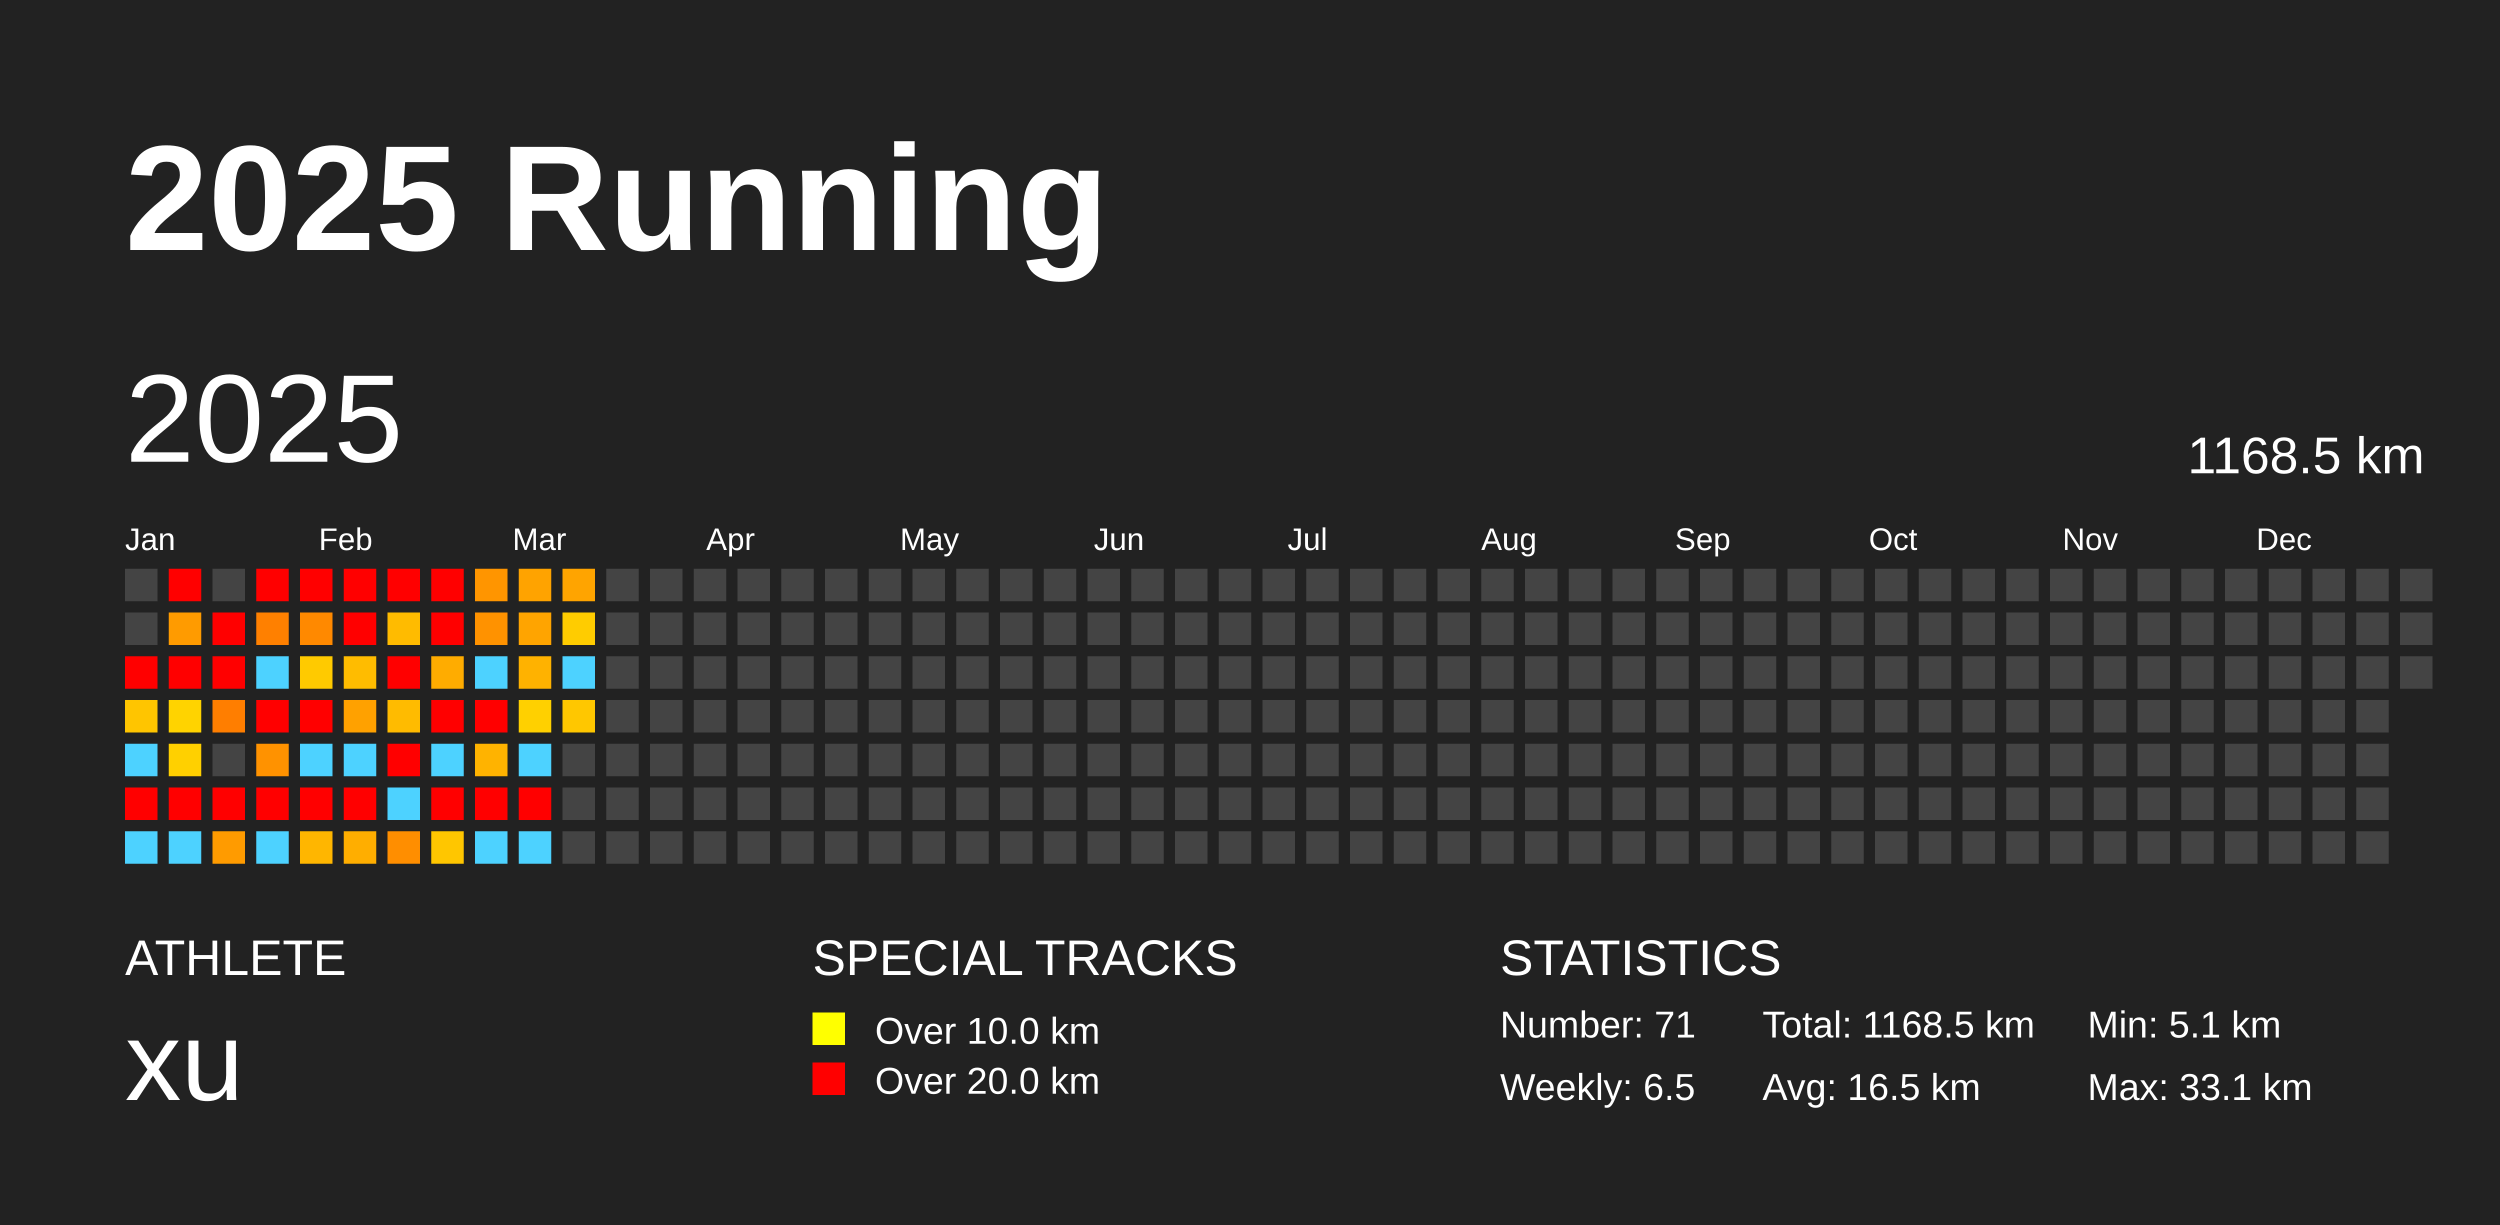
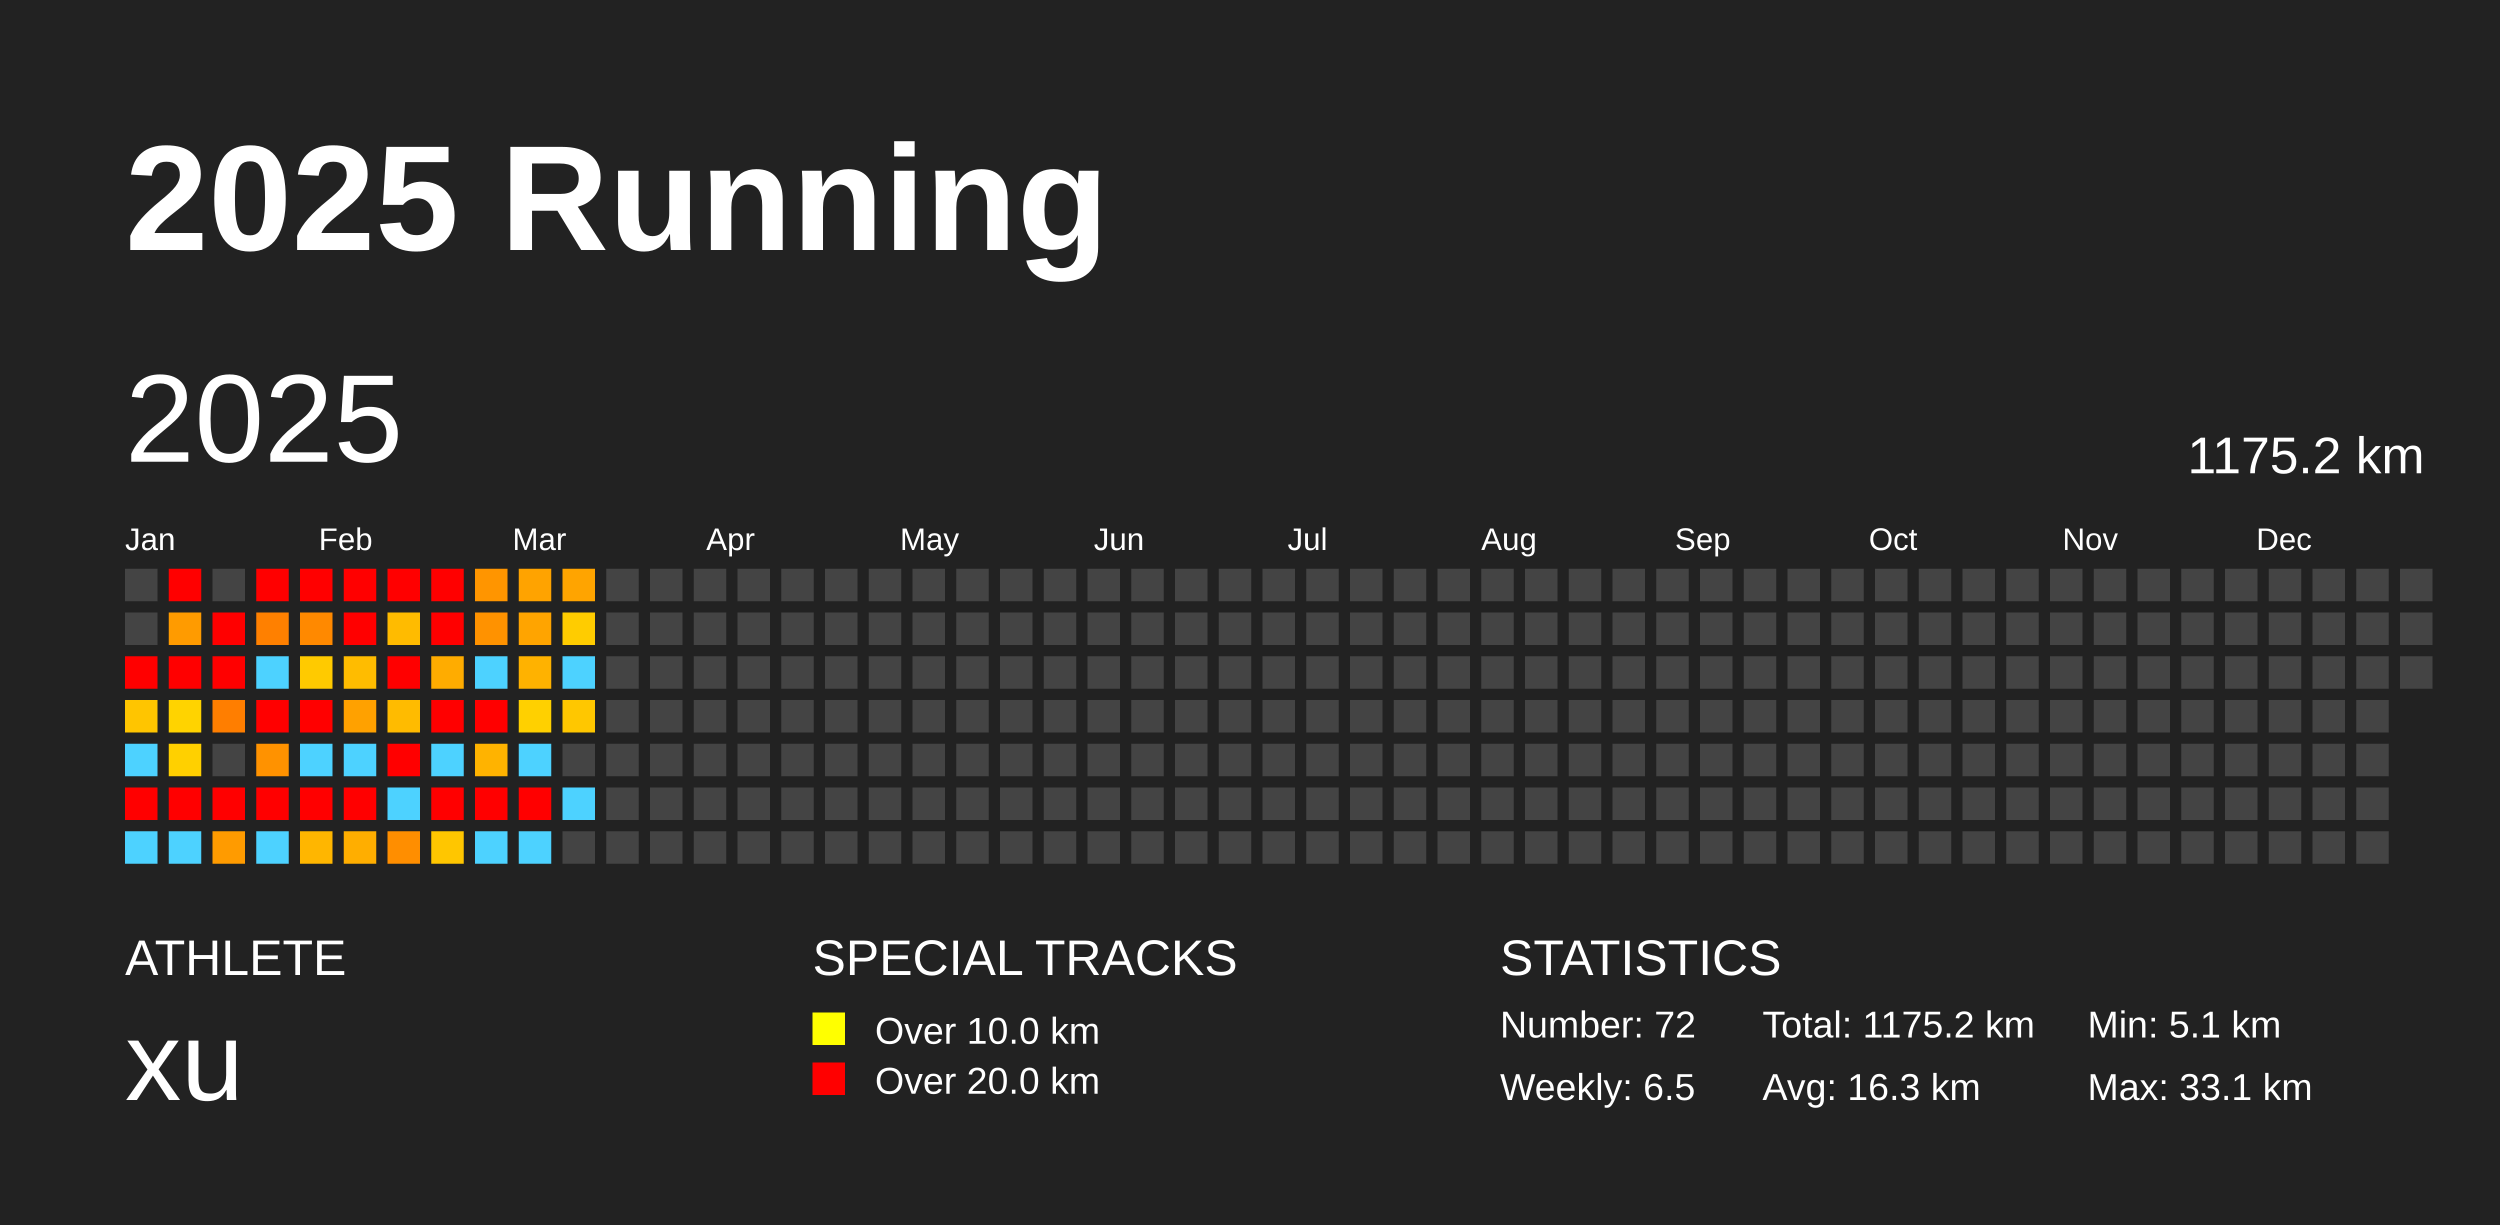
<svg xmlns="http://www.w3.org/2000/svg" baseProfile="full" height="98mm" version="1.1" viewBox="0,0,200,98" width="200mm">
  <defs />
  <rect fill="#222222" height="98" width="200" x="0" y="0" />
  <text fill="#FFFFFF" style="font-size:12px; font-family:Arial; font-weight:bold;" x="10" y="20">2025 Running</text>
  <text fill="#FFFFFF" style="font-size:4px; font-family:Arial" x="10" y="78">ATHLETE</text>
  <text fill="#FFFFFF" style="font-size:9px; font-family:Arial" x="10" y="88">xu</text>
  <text fill="#FFFFFF" style="font-size:4px; font-family:Arial" x="65" y="78">SPECIAL TRACKS</text>
  <rect fill="yellow" height="2.6" width="2.6" x="65" y="81" />
  <text fill="#FFFFFF" style="font-size:3px; font-family:Arial" x="70" y="83.5">Over 10.0 km</text>
  <rect fill="red" height="2.6" width="2.6" x="65" y="85" />
  <text fill="#FFFFFF" style="font-size:3px; font-family:Arial" x="70" y="87.5">Over 20.0 km</text>
  <text fill="#FFFFFF" style="font-size:4px; font-family:Arial" x="120" y="78">STATISTICS</text>
-   <text fill="#FFFFFF" style="font-size:3px; font-family:Arial" x="120" y="83">Number: 71</text>
+   <text fill="#FFFFFF" style="font-size:3px; font-family:Arial" x="120" y="83">Number: 72</text>
  <text fill="#FFFFFF" style="font-size:3px; font-family:Arial" x="120" y="88">Weekly: 6.5</text>
-   <text fill="#FFFFFF" style="font-size:3px; font-family:Arial" x="141" y="83">Total: 1168.5 km</text>
-   <text fill="#FFFFFF" style="font-size:3px; font-family:Arial" x="141" y="88">Avg: 16.5 km</text>
+   <text fill="#FFFFFF" style="font-size:3px; font-family:Arial" x="141" y="83">Total: 1175.2 km</text>
+   <text fill="#FFFFFF" style="font-size:3px; font-family:Arial" x="141" y="88">Avg: 16.3 km</text>
  <text fill="#FFFFFF" style="font-size:3px; font-family:Arial" x="167" y="83">Min: 5.1 km</text>
  <text fill="#FFFFFF" style="font-size:3px; font-family:Arial" x="167" y="88">Max: 33.1 km</text>
  <text dominant-baseline="hanging" fill="#FFFFFF" style="font-size:10.0px; font-family:Arial;" x="10" y="30">2025</text>
-   <text dominant-baseline="hanging" fill="#FFFFFF" style="font-size:4.125px; font-family:Arial;" x="175" y="35">1168.5 km</text>
+   <text dominant-baseline="hanging" fill="#FFFFFF" style="font-size:4.125px; font-family:Arial;" x="175" y="35">1175.2 km</text>
  <text fill="#FFFFFF" style="font-size:2.5px; font-family:Arial" x="10.0" y="44">Jan</text>
  <text fill="#FFFFFF" style="font-size:2.5px; font-family:Arial" x="25.5" y="44">Feb</text>
  <text fill="#FFFFFF" style="font-size:2.5px; font-family:Arial" x="41.0" y="44">Mar</text>
  <text fill="#FFFFFF" style="font-size:2.5px; font-family:Arial" x="56.5" y="44">Apr</text>
  <text fill="#FFFFFF" style="font-size:2.5px; font-family:Arial" x="72.0" y="44">May</text>
  <text fill="#FFFFFF" style="font-size:2.5px; font-family:Arial" x="87.5" y="44">Jun</text>
  <text fill="#FFFFFF" style="font-size:2.5px; font-family:Arial" x="103.0" y="44">Jul</text>
  <text fill="#FFFFFF" style="font-size:2.5px; font-family:Arial" x="118.5" y="44">Aug</text>
  <text fill="#FFFFFF" style="font-size:2.5px; font-family:Arial" x="134.0" y="44">Sep</text>
  <text fill="#FFFFFF" style="font-size:2.5px; font-family:Arial" x="149.5" y="44">Oct</text>
  <text fill="#FFFFFF" style="font-size:2.5px; font-family:Arial" x="165.0" y="44">Nov</text>
  <text fill="#FFFFFF" style="font-size:2.5px; font-family:Arial" x="180.5" y="44">Dec</text>
  <rect fill="#444444" height="2.6" width="2.6" x="10.0" y="45.5" />
  <rect fill="#444444" height="2.6" width="2.6" x="10.0" y="49.0" />
  <rect fill="red" height="2.6" width="2.6" x="10.0" y="52.5" />
  <rect fill="#ffc500" height="2.6" width="2.6" x="10.0" y="56.0" />
  <rect fill="#4dd2ff" height="2.6" width="2.6" x="10.0" y="59.5" />
  <rect fill="red" height="2.6" width="2.6" x="10.0" y="63.0" />
  <rect fill="#4dd2ff" height="2.6" width="2.6" x="10.0" y="66.5" />
  <rect fill="red" height="2.6" width="2.6" x="13.5" y="45.5" />
  <rect fill="#ff9b00" height="2.6" width="2.6" x="13.5" y="49.0" />
  <rect fill="red" height="2.6" width="2.6" x="13.5" y="52.5" />
  <rect fill="#ffd300" height="2.6" width="2.6" x="13.5" y="56.0" />
  <rect fill="#ffd000" height="2.6" width="2.6" x="13.5" y="59.5" />
  <rect fill="red" height="2.6" width="2.6" x="13.5" y="63.0" />
  <rect fill="#4dd2ff" height="2.6" width="2.6" x="13.5" y="66.5" />
  <rect fill="#444444" height="2.6" width="2.6" x="17.0" y="45.5" />
  <rect fill="red" height="2.6" width="2.6" x="17.0" y="49.0" />
  <rect fill="red" height="2.6" width="2.6" x="17.0" y="52.5" />
  <rect fill="#ff7e00" height="2.6" width="2.6" x="17.0" y="56.0" />
  <rect fill="#444444" height="2.6" width="2.6" x="17.0" y="59.5" />
  <rect fill="red" height="2.6" width="2.6" x="17.0" y="63.0" />
  <rect fill="#ff9b00" height="2.6" width="2.6" x="17.0" y="66.5" />
  <rect fill="red" height="2.6" width="2.6" x="20.5" y="45.5" />
  <rect fill="#ff8000" height="2.6" width="2.6" x="20.5" y="49.0" />
  <rect fill="#4dd2ff" height="2.6" width="2.6" x="20.5" y="52.5" />
  <rect fill="red" height="2.6" width="2.6" x="20.5" y="56.0" />
  <rect fill="#ff9200" height="2.6" width="2.6" x="20.5" y="59.5" />
  <rect fill="red" height="2.6" width="2.6" x="20.5" y="63.0" />
  <rect fill="#4dd2ff" height="2.6" width="2.6" x="20.5" y="66.5" />
  <rect fill="red" height="2.6" width="2.6" x="24.0" y="45.5" />
  <rect fill="#ff8900" height="2.6" width="2.6" x="24.0" y="49.0" />
  <rect fill="#ffca00" height="2.6" width="2.6" x="24.0" y="52.5" />
  <rect fill="red" height="2.6" width="2.6" x="24.0" y="56.0" />
  <rect fill="#4dd2ff" height="2.6" width="2.6" x="24.0" y="59.5" />
  <rect fill="red" height="2.6" width="2.6" x="24.0" y="63.0" />
  <rect fill="#ffb600" height="2.6" width="2.6" x="24.0" y="66.5" />
  <rect fill="red" height="2.6" width="2.6" x="27.5" y="45.5" />
  <rect fill="red" height="2.6" width="2.6" x="27.5" y="49.0" />
  <rect fill="#ffbc00" height="2.6" width="2.6" x="27.5" y="52.5" />
  <rect fill="#ffa100" height="2.6" width="2.6" x="27.5" y="56.0" />
  <rect fill="#4dd2ff" height="2.6" width="2.6" x="27.5" y="59.5" />
  <rect fill="red" height="2.6" width="2.6" x="27.5" y="63.0" />
  <rect fill="#ffae00" height="2.6" width="2.6" x="27.5" y="66.5" />
  <rect fill="red" height="2.6" width="2.6" x="31.0" y="45.5" />
  <rect fill="#ffbb00" height="2.6" width="2.6" x="31.0" y="49.0" />
  <rect fill="red" height="2.6" width="2.6" x="31.0" y="52.5" />
  <rect fill="#ffbb00" height="2.6" width="2.6" x="31.0" y="56.0" />
  <rect fill="red" height="2.6" width="2.6" x="31.0" y="59.5" />
  <rect fill="#4dd2ff" height="2.6" width="2.6" x="31.0" y="63.0" />
  <rect fill="#ff8e00" height="2.6" width="2.6" x="31.0" y="66.5" />
  <rect fill="red" height="2.6" width="2.6" x="34.5" y="45.5" />
  <rect fill="red" height="2.6" width="2.6" x="34.5" y="49.0" />
  <rect fill="#ffac00" height="2.6" width="2.6" x="34.5" y="52.5" />
  <rect fill="red" height="2.6" width="2.6" x="34.5" y="56.0" />
  <rect fill="#4dd2ff" height="2.6" width="2.6" x="34.5" y="59.5" />
  <rect fill="red" height="2.6" width="2.6" x="34.5" y="63.0" />
  <rect fill="#ffc600" height="2.6" width="2.6" x="34.5" y="66.5" />
  <rect fill="#ff9500" height="2.6" width="2.6" x="38.0" y="45.5" />
  <rect fill="#ff9200" height="2.6" width="2.6" x="38.0" y="49.0" />
  <rect fill="#4dd2ff" height="2.6" width="2.6" x="38.0" y="52.5" />
  <rect fill="red" height="2.6" width="2.6" x="38.0" y="56.0" />
  <rect fill="#ffb300" height="2.6" width="2.6" x="38.0" y="59.5" />
  <rect fill="red" height="2.6" width="2.6" x="38.0" y="63.0" />
  <rect fill="#4dd2ff" height="2.6" width="2.6" x="38.0" y="66.5" />
  <rect fill="#ffa300" height="2.6" width="2.6" x="41.5" y="45.5" />
  <rect fill="#ffa400" height="2.6" width="2.6" x="41.5" y="49.0" />
  <rect fill="#ffb200" height="2.6" width="2.6" x="41.5" y="52.5" />
  <rect fill="#ffd000" height="2.6" width="2.6" x="41.5" y="56.0" />
  <rect fill="#4dd2ff" height="2.6" width="2.6" x="41.5" y="59.5" />
  <rect fill="red" height="2.6" width="2.6" x="41.5" y="63.0" />
  <rect fill="#4dd2ff" height="2.6" width="2.6" x="41.5" y="66.5" />
  <rect fill="#ffa400" height="2.6" width="2.6" x="45.0" y="45.5" />
  <rect fill="#ffcc00" height="2.6" width="2.6" x="45.0" y="49.0" />
  <rect fill="#4dd2ff" height="2.6" width="2.6" x="45.0" y="52.5" />
  <rect fill="#ffc700" height="2.6" width="2.6" x="45.0" y="56.0" />
  <rect fill="#444444" height="2.6" width="2.6" x="45.0" y="59.5" />
-   <rect fill="#444444" height="2.6" width="2.6" x="45.0" y="63.0" />
+   <rect fill="#4dd2ff" height="2.6" width="2.6" x="45.0" y="63.0" />
  <rect fill="#444444" height="2.6" width="2.6" x="45.0" y="66.5" />
  <rect fill="#444444" height="2.6" width="2.6" x="48.5" y="45.5" />
  <rect fill="#444444" height="2.6" width="2.6" x="48.5" y="49.0" />
  <rect fill="#444444" height="2.6" width="2.6" x="48.5" y="52.5" />
  <rect fill="#444444" height="2.6" width="2.6" x="48.5" y="56.0" />
  <rect fill="#444444" height="2.6" width="2.6" x="48.5" y="59.5" />
  <rect fill="#444444" height="2.6" width="2.6" x="48.5" y="63.0" />
  <rect fill="#444444" height="2.6" width="2.6" x="48.5" y="66.5" />
  <rect fill="#444444" height="2.6" width="2.6" x="52.0" y="45.5" />
  <rect fill="#444444" height="2.6" width="2.6" x="52.0" y="49.0" />
  <rect fill="#444444" height="2.6" width="2.6" x="52.0" y="52.5" />
  <rect fill="#444444" height="2.6" width="2.6" x="52.0" y="56.0" />
  <rect fill="#444444" height="2.6" width="2.6" x="52.0" y="59.5" />
  <rect fill="#444444" height="2.6" width="2.6" x="52.0" y="63.0" />
  <rect fill="#444444" height="2.6" width="2.6" x="52.0" y="66.5" />
  <rect fill="#444444" height="2.6" width="2.6" x="55.5" y="45.5" />
  <rect fill="#444444" height="2.6" width="2.6" x="55.5" y="49.0" />
  <rect fill="#444444" height="2.6" width="2.6" x="55.5" y="52.5" />
  <rect fill="#444444" height="2.6" width="2.6" x="55.5" y="56.0" />
  <rect fill="#444444" height="2.6" width="2.6" x="55.5" y="59.5" />
  <rect fill="#444444" height="2.6" width="2.6" x="55.5" y="63.0" />
  <rect fill="#444444" height="2.6" width="2.6" x="55.5" y="66.5" />
  <rect fill="#444444" height="2.6" width="2.6" x="59.0" y="45.5" />
  <rect fill="#444444" height="2.6" width="2.6" x="59.0" y="49.0" />
  <rect fill="#444444" height="2.6" width="2.6" x="59.0" y="52.5" />
  <rect fill="#444444" height="2.6" width="2.6" x="59.0" y="56.0" />
  <rect fill="#444444" height="2.6" width="2.6" x="59.0" y="59.5" />
  <rect fill="#444444" height="2.6" width="2.6" x="59.0" y="63.0" />
  <rect fill="#444444" height="2.6" width="2.6" x="59.0" y="66.5" />
  <rect fill="#444444" height="2.6" width="2.6" x="62.5" y="45.5" />
  <rect fill="#444444" height="2.6" width="2.6" x="62.5" y="49.0" />
  <rect fill="#444444" height="2.6" width="2.6" x="62.5" y="52.5" />
  <rect fill="#444444" height="2.6" width="2.6" x="62.5" y="56.0" />
  <rect fill="#444444" height="2.6" width="2.6" x="62.5" y="59.5" />
  <rect fill="#444444" height="2.6" width="2.6" x="62.5" y="63.0" />
  <rect fill="#444444" height="2.6" width="2.6" x="62.5" y="66.5" />
  <rect fill="#444444" height="2.6" width="2.6" x="66.0" y="45.5" />
  <rect fill="#444444" height="2.6" width="2.6" x="66.0" y="49.0" />
  <rect fill="#444444" height="2.6" width="2.6" x="66.0" y="52.5" />
  <rect fill="#444444" height="2.6" width="2.6" x="66.0" y="56.0" />
  <rect fill="#444444" height="2.6" width="2.6" x="66.0" y="59.5" />
  <rect fill="#444444" height="2.6" width="2.6" x="66.0" y="63.0" />
  <rect fill="#444444" height="2.6" width="2.6" x="66.0" y="66.5" />
  <rect fill="#444444" height="2.6" width="2.6" x="69.5" y="45.5" />
  <rect fill="#444444" height="2.6" width="2.6" x="69.5" y="49.0" />
  <rect fill="#444444" height="2.6" width="2.6" x="69.5" y="52.5" />
  <rect fill="#444444" height="2.6" width="2.6" x="69.5" y="56.0" />
  <rect fill="#444444" height="2.6" width="2.6" x="69.5" y="59.5" />
  <rect fill="#444444" height="2.6" width="2.6" x="69.5" y="63.0" />
  <rect fill="#444444" height="2.6" width="2.6" x="69.5" y="66.5" />
  <rect fill="#444444" height="2.6" width="2.6" x="73.0" y="45.5" />
  <rect fill="#444444" height="2.6" width="2.6" x="73.0" y="49.0" />
  <rect fill="#444444" height="2.6" width="2.6" x="73.0" y="52.5" />
  <rect fill="#444444" height="2.6" width="2.6" x="73.0" y="56.0" />
  <rect fill="#444444" height="2.6" width="2.6" x="73.0" y="59.5" />
  <rect fill="#444444" height="2.6" width="2.6" x="73.0" y="63.0" />
  <rect fill="#444444" height="2.6" width="2.6" x="73.0" y="66.5" />
  <rect fill="#444444" height="2.6" width="2.6" x="76.5" y="45.5" />
  <rect fill="#444444" height="2.6" width="2.6" x="76.5" y="49.0" />
  <rect fill="#444444" height="2.6" width="2.6" x="76.5" y="52.5" />
  <rect fill="#444444" height="2.6" width="2.6" x="76.5" y="56.0" />
  <rect fill="#444444" height="2.6" width="2.6" x="76.5" y="59.5" />
  <rect fill="#444444" height="2.6" width="2.6" x="76.5" y="63.0" />
  <rect fill="#444444" height="2.6" width="2.6" x="76.5" y="66.5" />
  <rect fill="#444444" height="2.6" width="2.6" x="80.0" y="45.5" />
  <rect fill="#444444" height="2.6" width="2.6" x="80.0" y="49.0" />
  <rect fill="#444444" height="2.6" width="2.6" x="80.0" y="52.5" />
  <rect fill="#444444" height="2.6" width="2.6" x="80.0" y="56.0" />
  <rect fill="#444444" height="2.6" width="2.6" x="80.0" y="59.5" />
  <rect fill="#444444" height="2.6" width="2.6" x="80.0" y="63.0" />
  <rect fill="#444444" height="2.6" width="2.6" x="80.0" y="66.5" />
  <rect fill="#444444" height="2.6" width="2.6" x="83.5" y="45.5" />
  <rect fill="#444444" height="2.6" width="2.6" x="83.5" y="49.0" />
  <rect fill="#444444" height="2.6" width="2.6" x="83.5" y="52.5" />
  <rect fill="#444444" height="2.6" width="2.6" x="83.5" y="56.0" />
  <rect fill="#444444" height="2.6" width="2.6" x="83.5" y="59.5" />
  <rect fill="#444444" height="2.6" width="2.6" x="83.5" y="63.0" />
  <rect fill="#444444" height="2.6" width="2.6" x="83.5" y="66.5" />
  <rect fill="#444444" height="2.6" width="2.6" x="87.0" y="45.5" />
  <rect fill="#444444" height="2.6" width="2.6" x="87.0" y="49.0" />
  <rect fill="#444444" height="2.6" width="2.6" x="87.0" y="52.5" />
  <rect fill="#444444" height="2.6" width="2.6" x="87.0" y="56.0" />
  <rect fill="#444444" height="2.6" width="2.6" x="87.0" y="59.5" />
  <rect fill="#444444" height="2.6" width="2.6" x="87.0" y="63.0" />
  <rect fill="#444444" height="2.6" width="2.6" x="87.0" y="66.5" />
  <rect fill="#444444" height="2.6" width="2.6" x="90.5" y="45.5" />
  <rect fill="#444444" height="2.6" width="2.6" x="90.5" y="49.0" />
  <rect fill="#444444" height="2.6" width="2.6" x="90.5" y="52.5" />
  <rect fill="#444444" height="2.6" width="2.6" x="90.5" y="56.0" />
  <rect fill="#444444" height="2.6" width="2.6" x="90.5" y="59.5" />
  <rect fill="#444444" height="2.6" width="2.6" x="90.5" y="63.0" />
  <rect fill="#444444" height="2.6" width="2.6" x="90.5" y="66.5" />
  <rect fill="#444444" height="2.6" width="2.6" x="94.0" y="45.5" />
  <rect fill="#444444" height="2.6" width="2.6" x="94.0" y="49.0" />
  <rect fill="#444444" height="2.6" width="2.6" x="94.0" y="52.5" />
  <rect fill="#444444" height="2.6" width="2.6" x="94.0" y="56.0" />
  <rect fill="#444444" height="2.6" width="2.6" x="94.0" y="59.5" />
  <rect fill="#444444" height="2.6" width="2.6" x="94.0" y="63.0" />
  <rect fill="#444444" height="2.6" width="2.6" x="94.0" y="66.5" />
  <rect fill="#444444" height="2.6" width="2.6" x="97.5" y="45.5" />
  <rect fill="#444444" height="2.6" width="2.6" x="97.5" y="49.0" />
  <rect fill="#444444" height="2.6" width="2.6" x="97.5" y="52.5" />
  <rect fill="#444444" height="2.6" width="2.6" x="97.5" y="56.0" />
  <rect fill="#444444" height="2.6" width="2.6" x="97.5" y="59.5" />
  <rect fill="#444444" height="2.6" width="2.6" x="97.5" y="63.0" />
  <rect fill="#444444" height="2.6" width="2.6" x="97.5" y="66.5" />
  <rect fill="#444444" height="2.6" width="2.6" x="101.0" y="45.5" />
  <rect fill="#444444" height="2.6" width="2.6" x="101.0" y="49.0" />
  <rect fill="#444444" height="2.6" width="2.6" x="101.0" y="52.5" />
  <rect fill="#444444" height="2.6" width="2.6" x="101.0" y="56.0" />
  <rect fill="#444444" height="2.6" width="2.6" x="101.0" y="59.5" />
  <rect fill="#444444" height="2.6" width="2.6" x="101.0" y="63.0" />
  <rect fill="#444444" height="2.6" width="2.6" x="101.0" y="66.5" />
  <rect fill="#444444" height="2.6" width="2.6" x="104.5" y="45.5" />
  <rect fill="#444444" height="2.6" width="2.6" x="104.5" y="49.0" />
  <rect fill="#444444" height="2.6" width="2.6" x="104.5" y="52.5" />
  <rect fill="#444444" height="2.6" width="2.6" x="104.5" y="56.0" />
  <rect fill="#444444" height="2.6" width="2.6" x="104.5" y="59.5" />
  <rect fill="#444444" height="2.6" width="2.6" x="104.5" y="63.0" />
  <rect fill="#444444" height="2.6" width="2.6" x="104.5" y="66.5" />
  <rect fill="#444444" height="2.6" width="2.6" x="108.0" y="45.5" />
  <rect fill="#444444" height="2.6" width="2.6" x="108.0" y="49.0" />
  <rect fill="#444444" height="2.6" width="2.6" x="108.0" y="52.5" />
  <rect fill="#444444" height="2.6" width="2.6" x="108.0" y="56.0" />
  <rect fill="#444444" height="2.6" width="2.6" x="108.0" y="59.5" />
  <rect fill="#444444" height="2.6" width="2.6" x="108.0" y="63.0" />
  <rect fill="#444444" height="2.6" width="2.6" x="108.0" y="66.5" />
  <rect fill="#444444" height="2.6" width="2.6" x="111.5" y="45.5" />
  <rect fill="#444444" height="2.6" width="2.6" x="111.5" y="49.0" />
  <rect fill="#444444" height="2.6" width="2.6" x="111.5" y="52.5" />
  <rect fill="#444444" height="2.6" width="2.6" x="111.5" y="56.0" />
  <rect fill="#444444" height="2.6" width="2.6" x="111.5" y="59.5" />
  <rect fill="#444444" height="2.6" width="2.6" x="111.5" y="63.0" />
  <rect fill="#444444" height="2.6" width="2.6" x="111.5" y="66.5" />
  <rect fill="#444444" height="2.6" width="2.6" x="115.0" y="45.5" />
  <rect fill="#444444" height="2.6" width="2.6" x="115.0" y="49.0" />
  <rect fill="#444444" height="2.6" width="2.6" x="115.0" y="52.5" />
  <rect fill="#444444" height="2.6" width="2.6" x="115.0" y="56.0" />
  <rect fill="#444444" height="2.6" width="2.6" x="115.0" y="59.5" />
  <rect fill="#444444" height="2.6" width="2.6" x="115.0" y="63.0" />
  <rect fill="#444444" height="2.6" width="2.6" x="115.0" y="66.5" />
  <rect fill="#444444" height="2.6" width="2.6" x="118.5" y="45.5" />
  <rect fill="#444444" height="2.6" width="2.6" x="118.5" y="49.0" />
  <rect fill="#444444" height="2.6" width="2.6" x="118.5" y="52.5" />
  <rect fill="#444444" height="2.6" width="2.6" x="118.5" y="56.0" />
  <rect fill="#444444" height="2.6" width="2.6" x="118.5" y="59.5" />
  <rect fill="#444444" height="2.6" width="2.6" x="118.5" y="63.0" />
  <rect fill="#444444" height="2.6" width="2.6" x="118.5" y="66.5" />
  <rect fill="#444444" height="2.6" width="2.6" x="122.0" y="45.5" />
  <rect fill="#444444" height="2.6" width="2.6" x="122.0" y="49.0" />
  <rect fill="#444444" height="2.6" width="2.6" x="122.0" y="52.5" />
  <rect fill="#444444" height="2.6" width="2.6" x="122.0" y="56.0" />
  <rect fill="#444444" height="2.6" width="2.6" x="122.0" y="59.5" />
  <rect fill="#444444" height="2.6" width="2.6" x="122.0" y="63.0" />
  <rect fill="#444444" height="2.6" width="2.6" x="122.0" y="66.5" />
  <rect fill="#444444" height="2.6" width="2.6" x="125.5" y="45.5" />
  <rect fill="#444444" height="2.6" width="2.6" x="125.5" y="49.0" />
  <rect fill="#444444" height="2.6" width="2.6" x="125.5" y="52.5" />
  <rect fill="#444444" height="2.6" width="2.6" x="125.5" y="56.0" />
  <rect fill="#444444" height="2.6" width="2.6" x="125.5" y="59.5" />
  <rect fill="#444444" height="2.6" width="2.6" x="125.5" y="63.0" />
  <rect fill="#444444" height="2.6" width="2.6" x="125.5" y="66.5" />
  <rect fill="#444444" height="2.6" width="2.6" x="129.0" y="45.5" />
  <rect fill="#444444" height="2.6" width="2.6" x="129.0" y="49.0" />
  <rect fill="#444444" height="2.6" width="2.6" x="129.0" y="52.5" />
  <rect fill="#444444" height="2.6" width="2.6" x="129.0" y="56.0" />
  <rect fill="#444444" height="2.6" width="2.6" x="129.0" y="59.5" />
  <rect fill="#444444" height="2.6" width="2.6" x="129.0" y="63.0" />
  <rect fill="#444444" height="2.6" width="2.6" x="129.0" y="66.5" />
  <rect fill="#444444" height="2.6" width="2.6" x="132.5" y="45.5" />
  <rect fill="#444444" height="2.6" width="2.6" x="132.5" y="49.0" />
  <rect fill="#444444" height="2.6" width="2.6" x="132.5" y="52.5" />
  <rect fill="#444444" height="2.6" width="2.6" x="132.5" y="56.0" />
  <rect fill="#444444" height="2.6" width="2.6" x="132.5" y="59.5" />
  <rect fill="#444444" height="2.6" width="2.6" x="132.5" y="63.0" />
  <rect fill="#444444" height="2.6" width="2.6" x="132.5" y="66.5" />
  <rect fill="#444444" height="2.6" width="2.6" x="136.0" y="45.5" />
  <rect fill="#444444" height="2.6" width="2.6" x="136.0" y="49.0" />
  <rect fill="#444444" height="2.6" width="2.6" x="136.0" y="52.5" />
  <rect fill="#444444" height="2.6" width="2.6" x="136.0" y="56.0" />
  <rect fill="#444444" height="2.6" width="2.6" x="136.0" y="59.5" />
  <rect fill="#444444" height="2.6" width="2.6" x="136.0" y="63.0" />
  <rect fill="#444444" height="2.6" width="2.6" x="136.0" y="66.5" />
  <rect fill="#444444" height="2.6" width="2.6" x="139.5" y="45.5" />
  <rect fill="#444444" height="2.6" width="2.6" x="139.5" y="49.0" />
  <rect fill="#444444" height="2.6" width="2.6" x="139.5" y="52.5" />
  <rect fill="#444444" height="2.6" width="2.6" x="139.5" y="56.0" />
  <rect fill="#444444" height="2.6" width="2.6" x="139.5" y="59.5" />
  <rect fill="#444444" height="2.6" width="2.6" x="139.5" y="63.0" />
  <rect fill="#444444" height="2.6" width="2.6" x="139.5" y="66.5" />
  <rect fill="#444444" height="2.6" width="2.6" x="143.0" y="45.5" />
  <rect fill="#444444" height="2.6" width="2.6" x="143.0" y="49.0" />
  <rect fill="#444444" height="2.6" width="2.6" x="143.0" y="52.5" />
  <rect fill="#444444" height="2.6" width="2.6" x="143.0" y="56.0" />
  <rect fill="#444444" height="2.6" width="2.6" x="143.0" y="59.5" />
  <rect fill="#444444" height="2.6" width="2.6" x="143.0" y="63.0" />
  <rect fill="#444444" height="2.6" width="2.6" x="143.0" y="66.5" />
  <rect fill="#444444" height="2.6" width="2.6" x="146.5" y="45.5" />
  <rect fill="#444444" height="2.6" width="2.6" x="146.5" y="49.0" />
  <rect fill="#444444" height="2.6" width="2.6" x="146.5" y="52.5" />
  <rect fill="#444444" height="2.6" width="2.6" x="146.5" y="56.0" />
  <rect fill="#444444" height="2.6" width="2.6" x="146.5" y="59.5" />
  <rect fill="#444444" height="2.6" width="2.6" x="146.5" y="63.0" />
  <rect fill="#444444" height="2.6" width="2.6" x="146.5" y="66.5" />
  <rect fill="#444444" height="2.6" width="2.6" x="150.0" y="45.5" />
  <rect fill="#444444" height="2.6" width="2.6" x="150.0" y="49.0" />
  <rect fill="#444444" height="2.6" width="2.6" x="150.0" y="52.5" />
  <rect fill="#444444" height="2.6" width="2.6" x="150.0" y="56.0" />
  <rect fill="#444444" height="2.6" width="2.6" x="150.0" y="59.5" />
  <rect fill="#444444" height="2.6" width="2.6" x="150.0" y="63.0" />
  <rect fill="#444444" height="2.6" width="2.6" x="150.0" y="66.5" />
  <rect fill="#444444" height="2.6" width="2.6" x="153.5" y="45.5" />
  <rect fill="#444444" height="2.6" width="2.6" x="153.5" y="49.0" />
  <rect fill="#444444" height="2.6" width="2.6" x="153.5" y="52.5" />
  <rect fill="#444444" height="2.6" width="2.6" x="153.5" y="56.0" />
  <rect fill="#444444" height="2.6" width="2.6" x="153.5" y="59.5" />
  <rect fill="#444444" height="2.6" width="2.6" x="153.5" y="63.0" />
  <rect fill="#444444" height="2.6" width="2.6" x="153.5" y="66.5" />
  <rect fill="#444444" height="2.6" width="2.6" x="157.0" y="45.5" />
  <rect fill="#444444" height="2.6" width="2.6" x="157.0" y="49.0" />
  <rect fill="#444444" height="2.6" width="2.6" x="157.0" y="52.5" />
  <rect fill="#444444" height="2.6" width="2.6" x="157.0" y="56.0" />
  <rect fill="#444444" height="2.6" width="2.6" x="157.0" y="59.5" />
  <rect fill="#444444" height="2.6" width="2.6" x="157.0" y="63.0" />
  <rect fill="#444444" height="2.6" width="2.6" x="157.0" y="66.5" />
  <rect fill="#444444" height="2.6" width="2.6" x="160.5" y="45.5" />
  <rect fill="#444444" height="2.6" width="2.6" x="160.5" y="49.0" />
  <rect fill="#444444" height="2.6" width="2.6" x="160.5" y="52.5" />
  <rect fill="#444444" height="2.6" width="2.6" x="160.5" y="56.0" />
  <rect fill="#444444" height="2.6" width="2.6" x="160.5" y="59.5" />
  <rect fill="#444444" height="2.6" width="2.6" x="160.5" y="63.0" />
  <rect fill="#444444" height="2.6" width="2.6" x="160.5" y="66.5" />
  <rect fill="#444444" height="2.6" width="2.6" x="164.0" y="45.5" />
  <rect fill="#444444" height="2.6" width="2.6" x="164.0" y="49.0" />
  <rect fill="#444444" height="2.6" width="2.6" x="164.0" y="52.5" />
  <rect fill="#444444" height="2.6" width="2.6" x="164.0" y="56.0" />
  <rect fill="#444444" height="2.6" width="2.6" x="164.0" y="59.5" />
  <rect fill="#444444" height="2.6" width="2.6" x="164.0" y="63.0" />
  <rect fill="#444444" height="2.6" width="2.6" x="164.0" y="66.5" />
  <rect fill="#444444" height="2.6" width="2.6" x="167.5" y="45.5" />
  <rect fill="#444444" height="2.6" width="2.6" x="167.5" y="49.0" />
  <rect fill="#444444" height="2.6" width="2.6" x="167.5" y="52.5" />
  <rect fill="#444444" height="2.6" width="2.6" x="167.5" y="56.0" />
  <rect fill="#444444" height="2.6" width="2.6" x="167.5" y="59.5" />
  <rect fill="#444444" height="2.6" width="2.6" x="167.5" y="63.0" />
  <rect fill="#444444" height="2.6" width="2.6" x="167.5" y="66.5" />
  <rect fill="#444444" height="2.6" width="2.6" x="171.0" y="45.5" />
  <rect fill="#444444" height="2.6" width="2.6" x="171.0" y="49.0" />
  <rect fill="#444444" height="2.6" width="2.6" x="171.0" y="52.5" />
  <rect fill="#444444" height="2.6" width="2.6" x="171.0" y="56.0" />
  <rect fill="#444444" height="2.6" width="2.6" x="171.0" y="59.5" />
  <rect fill="#444444" height="2.6" width="2.6" x="171.0" y="63.0" />
  <rect fill="#444444" height="2.6" width="2.6" x="171.0" y="66.5" />
  <rect fill="#444444" height="2.6" width="2.6" x="174.5" y="45.5" />
  <rect fill="#444444" height="2.6" width="2.6" x="174.5" y="49.0" />
  <rect fill="#444444" height="2.6" width="2.6" x="174.5" y="52.5" />
  <rect fill="#444444" height="2.6" width="2.6" x="174.5" y="56.0" />
  <rect fill="#444444" height="2.6" width="2.6" x="174.5" y="59.5" />
  <rect fill="#444444" height="2.6" width="2.6" x="174.5" y="63.0" />
  <rect fill="#444444" height="2.6" width="2.6" x="174.5" y="66.5" />
  <rect fill="#444444" height="2.6" width="2.6" x="178.0" y="45.5" />
  <rect fill="#444444" height="2.6" width="2.6" x="178.0" y="49.0" />
  <rect fill="#444444" height="2.6" width="2.6" x="178.0" y="52.5" />
  <rect fill="#444444" height="2.6" width="2.6" x="178.0" y="56.0" />
  <rect fill="#444444" height="2.6" width="2.6" x="178.0" y="59.5" />
  <rect fill="#444444" height="2.6" width="2.6" x="178.0" y="63.0" />
  <rect fill="#444444" height="2.6" width="2.6" x="178.0" y="66.5" />
  <rect fill="#444444" height="2.6" width="2.6" x="181.5" y="45.5" />
  <rect fill="#444444" height="2.6" width="2.6" x="181.5" y="49.0" />
  <rect fill="#444444" height="2.6" width="2.6" x="181.5" y="52.5" />
  <rect fill="#444444" height="2.6" width="2.6" x="181.5" y="56.0" />
  <rect fill="#444444" height="2.6" width="2.6" x="181.5" y="59.5" />
  <rect fill="#444444" height="2.6" width="2.6" x="181.5" y="63.0" />
  <rect fill="#444444" height="2.6" width="2.6" x="181.5" y="66.5" />
  <rect fill="#444444" height="2.6" width="2.6" x="185.0" y="45.5" />
  <rect fill="#444444" height="2.6" width="2.6" x="185.0" y="49.0" />
  <rect fill="#444444" height="2.6" width="2.6" x="185.0" y="52.5" />
  <rect fill="#444444" height="2.6" width="2.6" x="185.0" y="56.0" />
  <rect fill="#444444" height="2.6" width="2.6" x="185.0" y="59.5" />
  <rect fill="#444444" height="2.6" width="2.6" x="185.0" y="63.0" />
  <rect fill="#444444" height="2.6" width="2.6" x="185.0" y="66.5" />
  <rect fill="#444444" height="2.6" width="2.6" x="188.5" y="45.5" />
  <rect fill="#444444" height="2.6" width="2.6" x="188.5" y="49.0" />
  <rect fill="#444444" height="2.6" width="2.6" x="188.5" y="52.5" />
  <rect fill="#444444" height="2.6" width="2.6" x="188.5" y="56.0" />
  <rect fill="#444444" height="2.6" width="2.6" x="188.5" y="59.5" />
  <rect fill="#444444" height="2.6" width="2.6" x="188.5" y="63.0" />
  <rect fill="#444444" height="2.6" width="2.6" x="188.5" y="66.5" />
  <rect fill="#444444" height="2.6" width="2.6" x="192.0" y="45.5" />
  <rect fill="#444444" height="2.6" width="2.6" x="192.0" y="49.0" />
  <rect fill="#444444" height="2.6" width="2.6" x="192.0" y="52.5" />
</svg>
